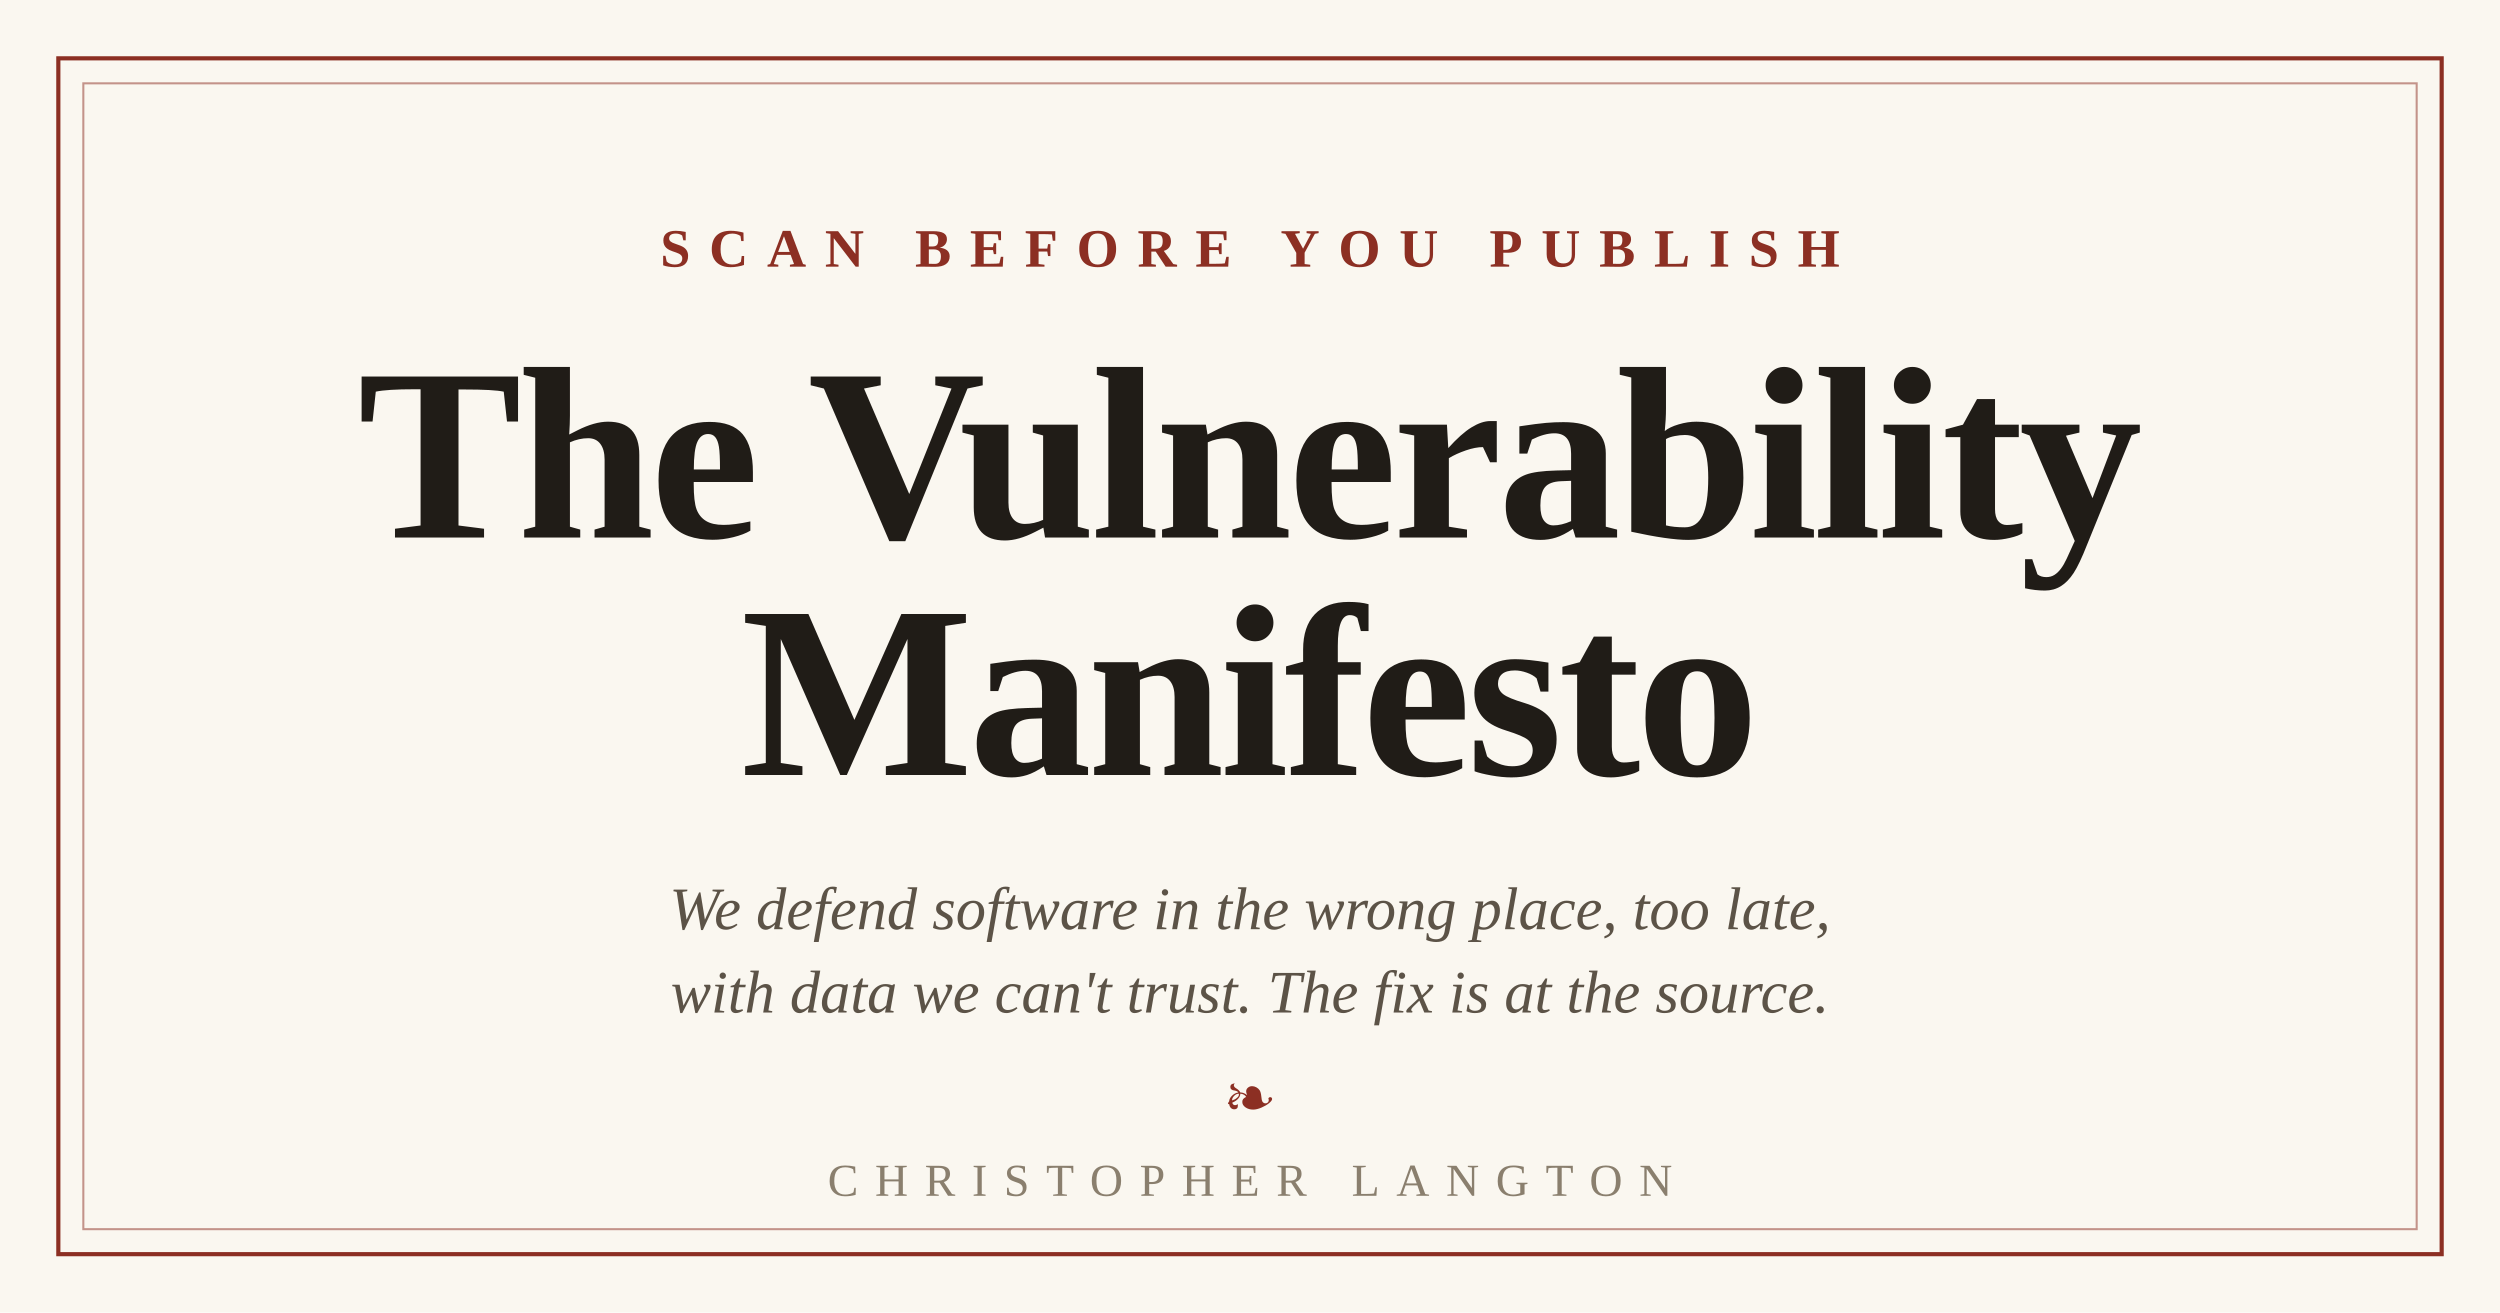
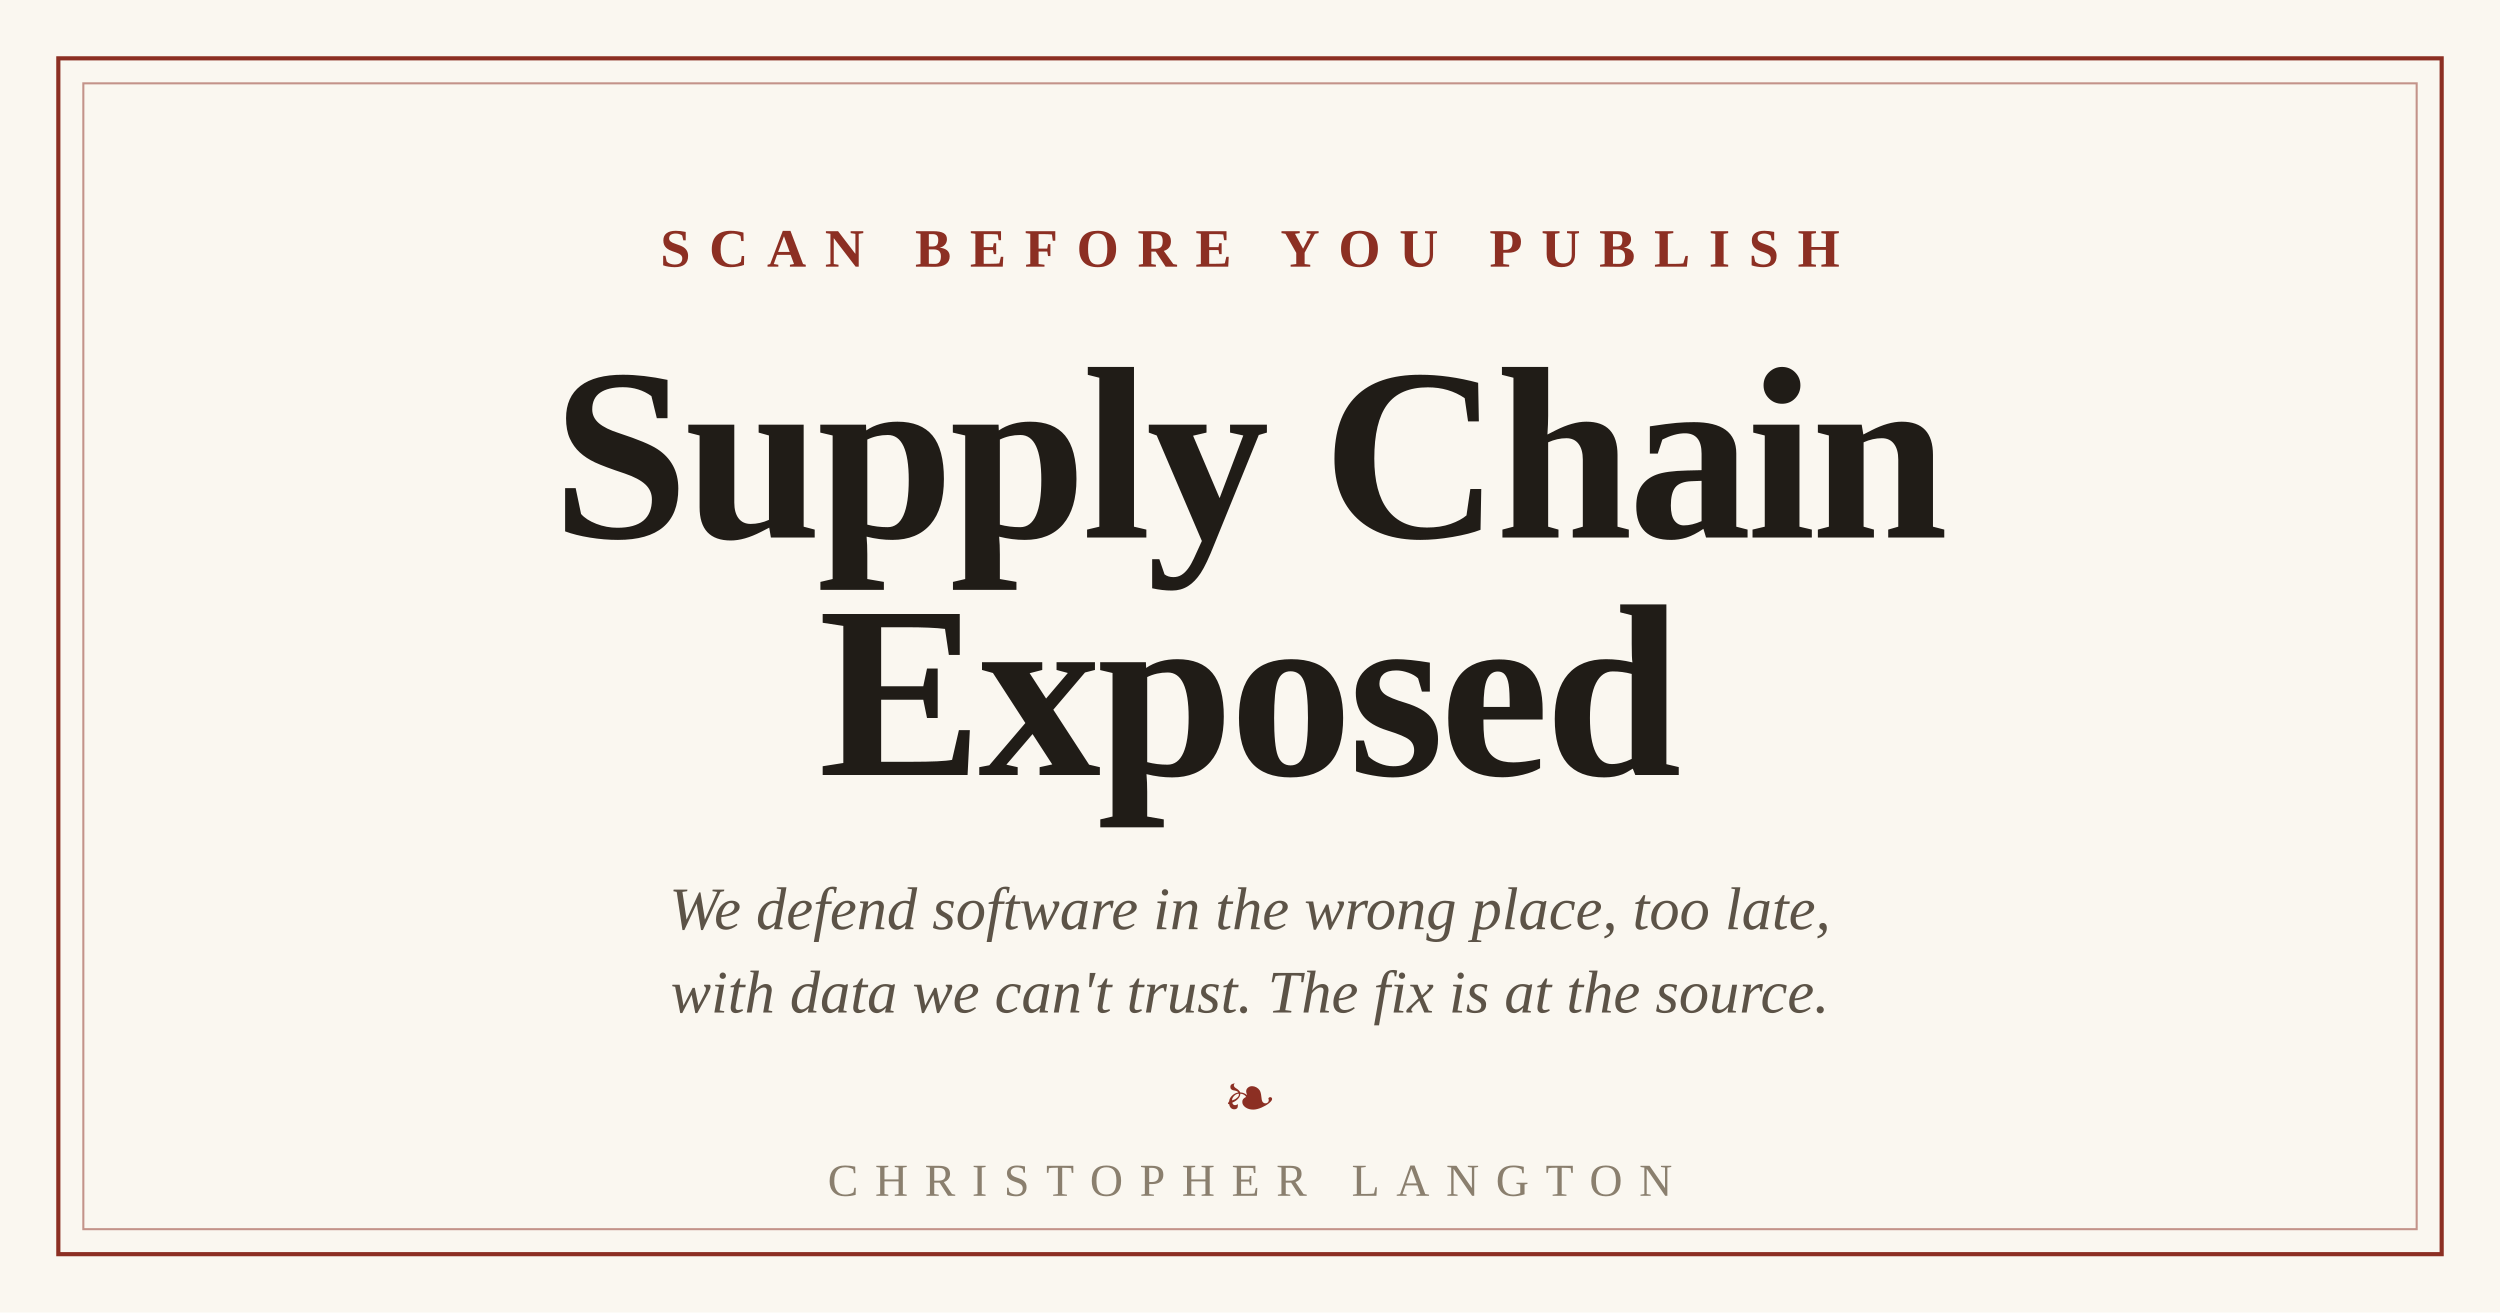
<svg xmlns="http://www.w3.org/2000/svg" width="1200" height="630" viewBox="0 0 1200 630">
  <rect width="1200" height="630" fill="#faf7f0" />
  <rect x="28" y="28" width="1144" height="574" fill="none" stroke="#8c2f23" stroke-width="2" />
  <rect x="40" y="40" width="1120" height="550" fill="none" stroke="#8c2f23" stroke-width="1" opacity="0.5" />
  <text x="600" y="128" text-anchor="middle" fill="#8c2f23" font-family="Georgia, 'Times New Roman', serif" font-size="26" letter-spacing="9" font-weight="bold">SCAN BEFORE YOU PUBLISH</text>
-   <text x="600" y="258" text-anchor="middle" fill="#201c17" font-family="Georgia, 'Times New Roman', serif" font-weight="bold" font-size="118" letter-spacing="-2">The Vulnerability</text>
-   <text x="600" y="372" text-anchor="middle" fill="#201c17" font-family="Georgia, 'Times New Roman', serif" font-weight="bold" font-size="118" letter-spacing="-2">Manifesto</text>
+   <text x="600" y="258" text-anchor="middle" fill="#201c17" font-family="Georgia, 'Times New Roman', serif" font-weight="bold" font-size="118" letter-spacing="-2">Supply Chain</text>
+   <text x="600" y="372" text-anchor="middle" fill="#201c17" font-family="Georgia, 'Times New Roman', serif" font-weight="bold" font-size="118" letter-spacing="-2">Exposed</text>
  <text x="600" y="446" text-anchor="middle" fill="#5c5347" font-family="Georgia, 'Times New Roman', serif" font-style="italic" font-size="29">We defend software in the wrong place, too late,</text>
  <text x="600" y="486" text-anchor="middle" fill="#5c5347" font-family="Georgia, 'Times New Roman', serif" font-style="italic" font-size="29">with data we can't trust. The fix is at the source.</text>
  <text x="600" y="536" text-anchor="middle" fill="#8c2f23" font-family="Georgia, serif" font-size="28">❧</text>
  <text x="600" y="574" text-anchor="middle" fill="#8a7f6e" font-family="Georgia, 'Times New Roman', serif" font-size="22" letter-spacing="8">CHRISTOPHER  LANGTON</text>
</svg>
